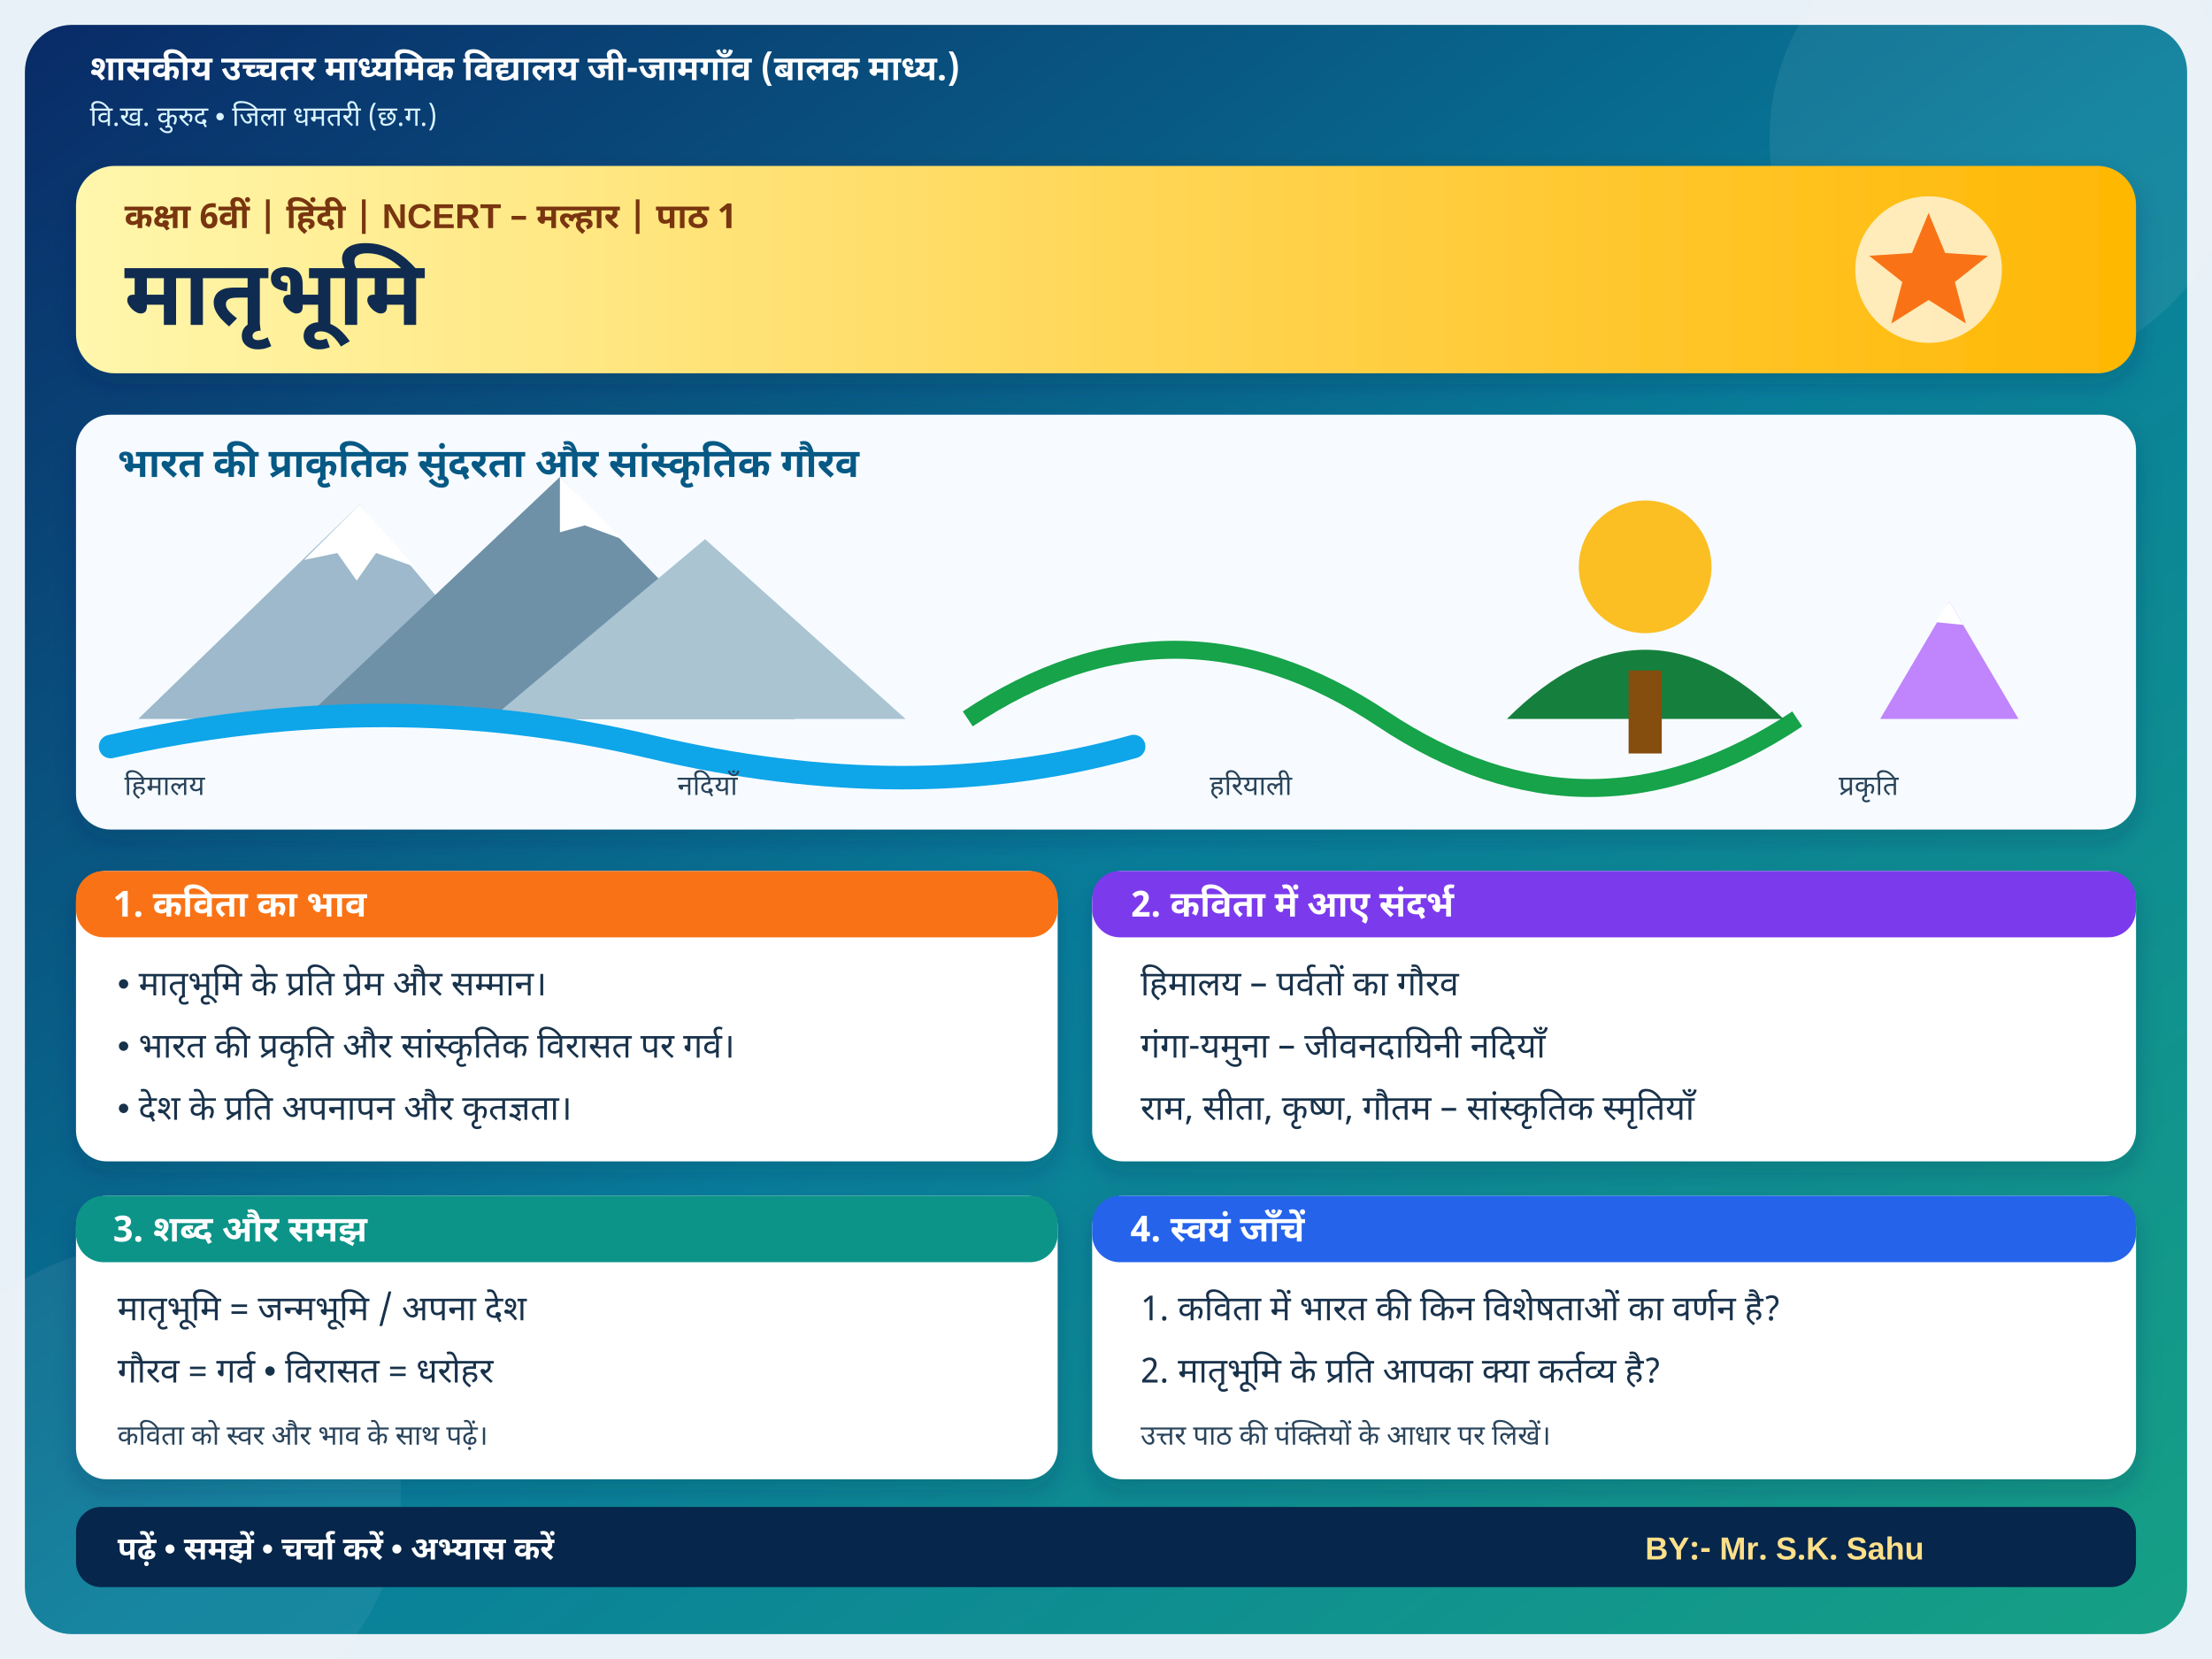
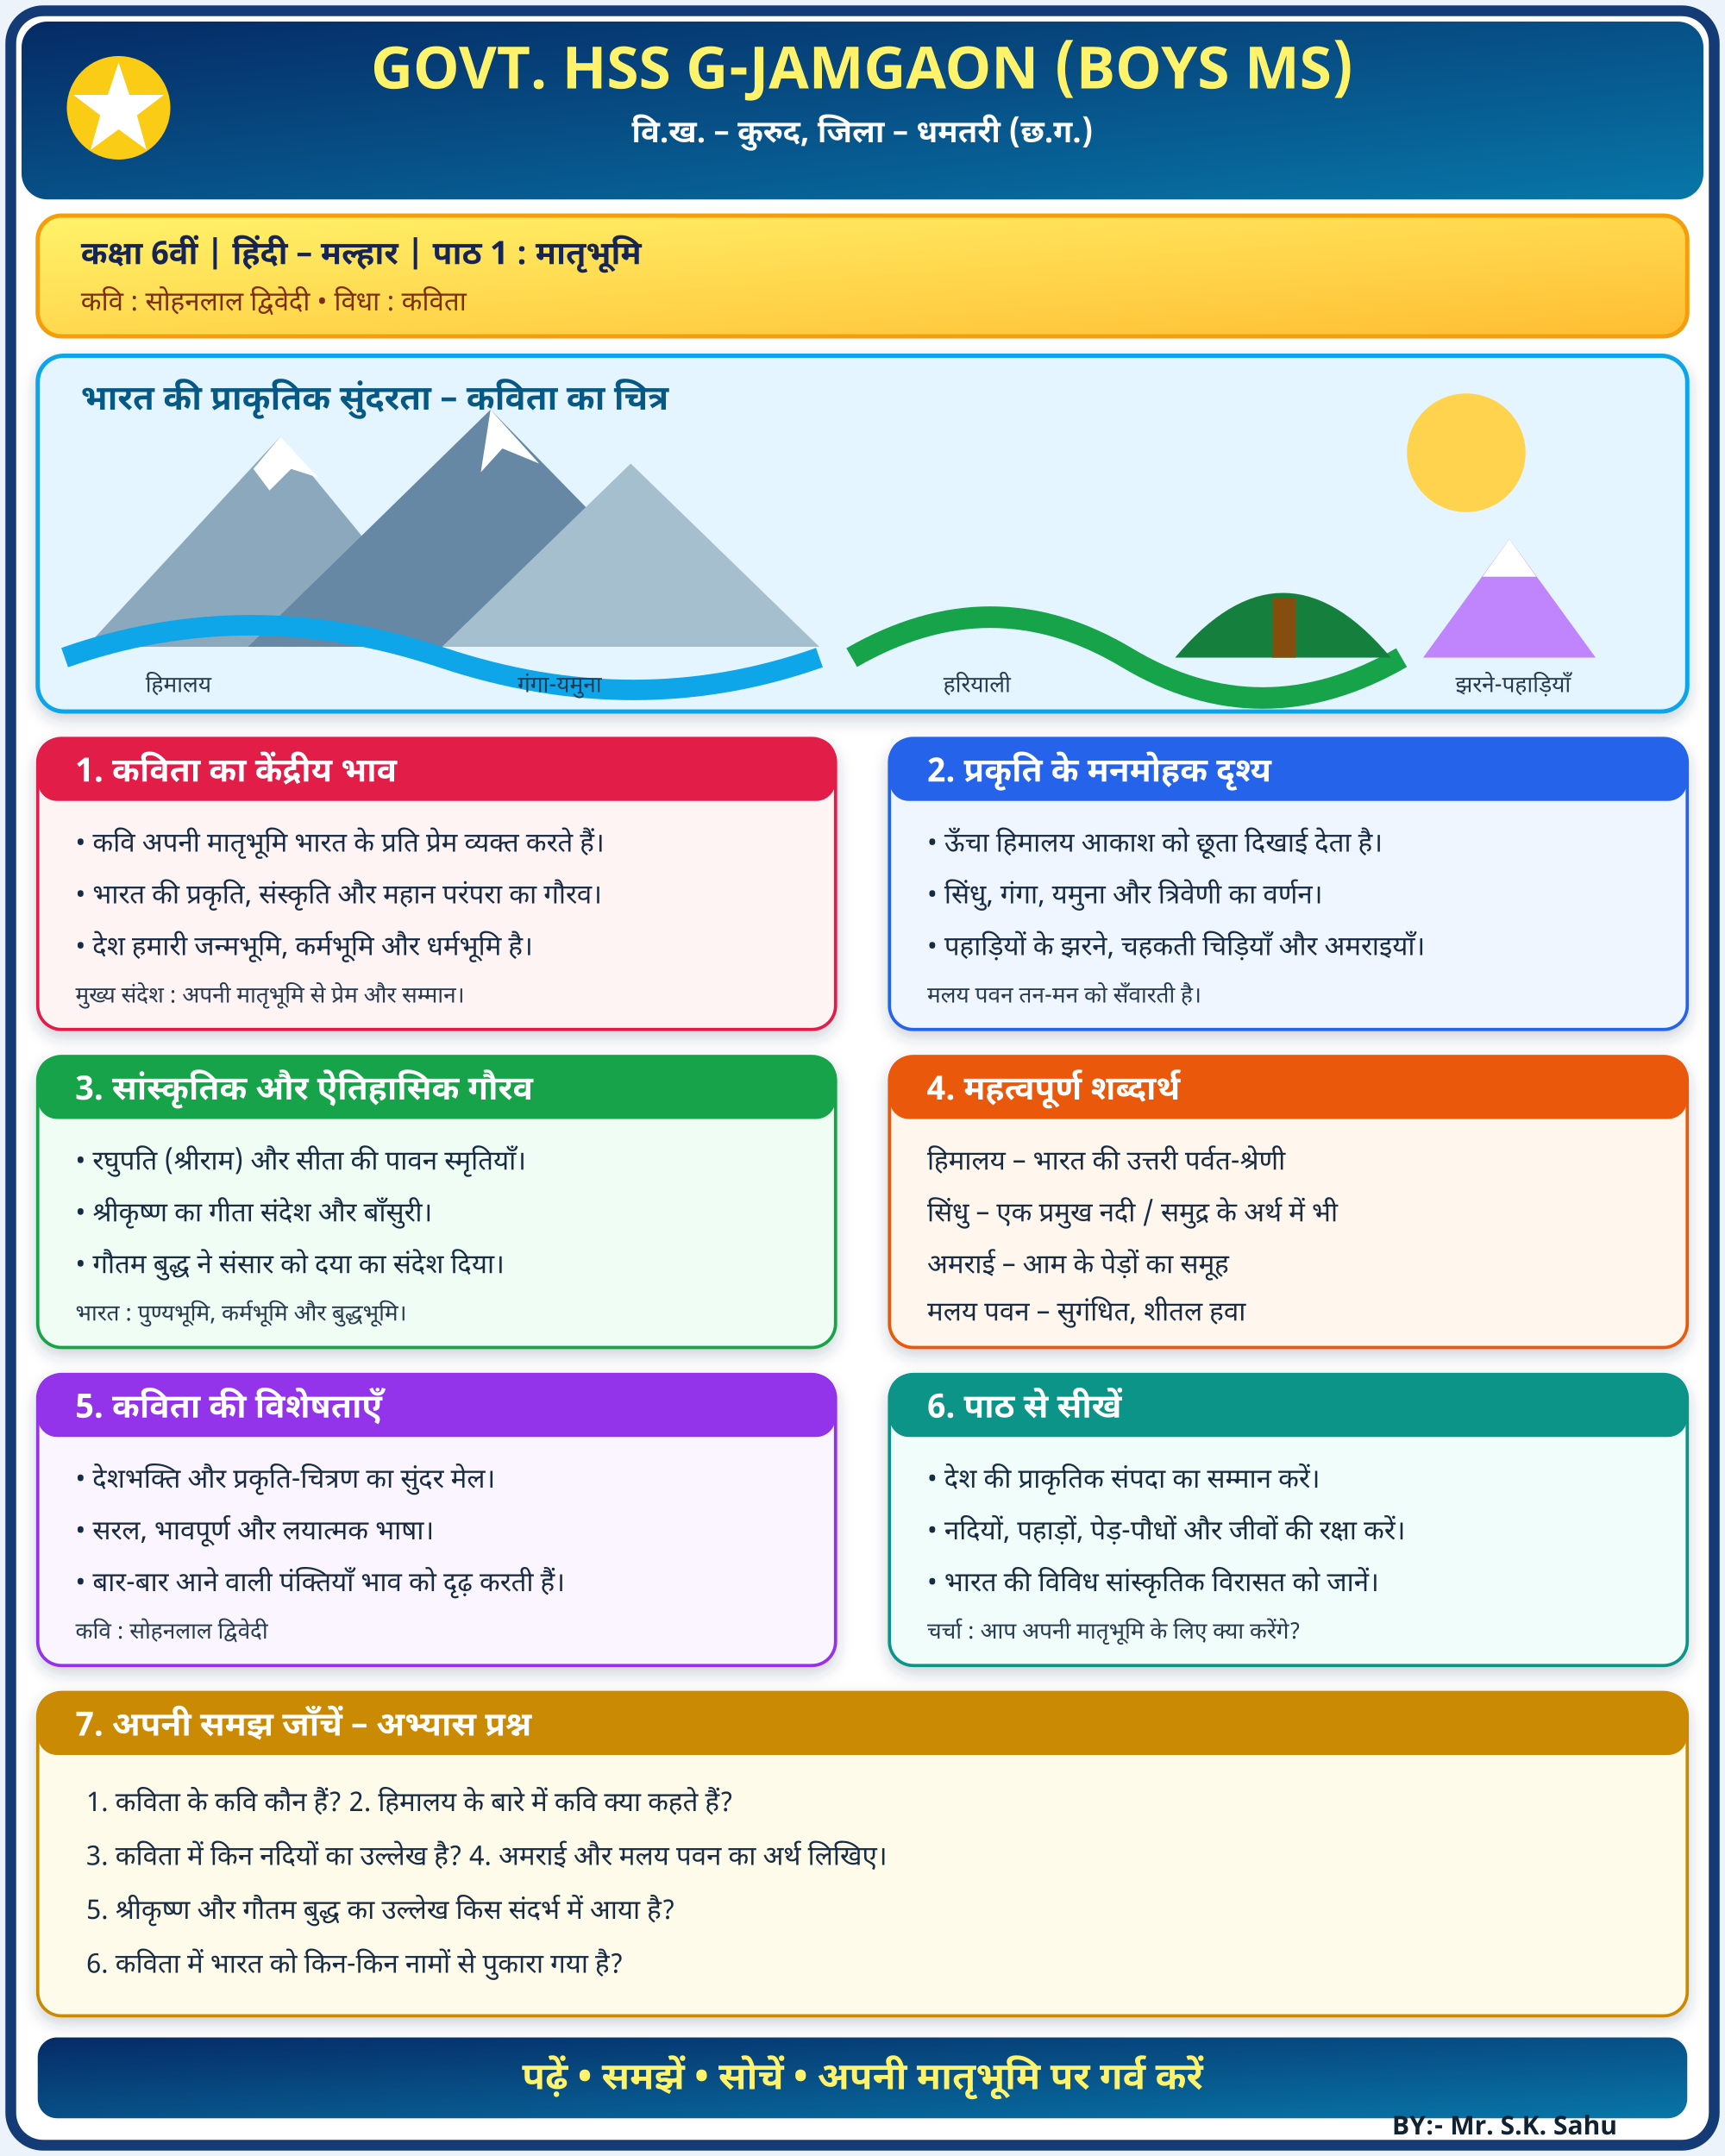
- <svg xmlns="http://www.w3.org/2000/svg" width="1600" height="1200" viewBox="0 0 1600 1200">
+ <svg xmlns="http://www.w3.org/2000/svg" width="1600" height="2000" viewBox="0 0 1600 2000">
  <defs>
-     <linearGradient id="bg" x1="0" y1="0" x2="1" y2="1">
-       <stop stop-color="#092b67" />
-       <stop offset=".52" stop-color="#087e9b" />
-       <stop offset="1" stop-color="#16a085" />
+     <linearGradient id="head" x2="1" y2="1">
+       <stop stop-color="#062b66" />
+       <stop offset="1" stop-color="#0876a8" />
    </linearGradient>
-     <linearGradient id="sun">
-       <stop stop-color="#fff7ad" />
-       <stop offset="1" stop-color="#ffb703" />
+     <linearGradient id="gold" x2="1" y2="1">
+       <stop stop-color="#fff36b" />
+       <stop offset="1" stop-color="#ffbd32" />
    </linearGradient>
-     <filter id="sh" x="-20%" y="-20%" width="140%" height="150%">
-       <feDropShadow dx="0" dy="8" stdDeviation="9" flood-color="#06294a" flood-opacity=".22" />
+     <filter id="shadow" x="-15%" y="-15%" width="130%" height="140%">
+       <feDropShadow dx="0" dy="6" stdDeviation="7" flood-color="#26364a" flood-opacity=".22" />
    </filter>
-     <style>.h{font-family:'Noto Sans Devanagari',Arial,sans-serif;font-weight:700}.t{font-family:'Noto Sans Devanagari',Arial,sans-serif}.body{font-family:'Noto Sans Devanagari',Arial,sans-serif;font-size:25px;fill:#18324b}.small{font-family:'Noto Sans Devanagari',Arial,sans-serif;font-size:20px;fill:#29445b}</style>
+     <style>
+  .h{font-family:'Noto Sans Devanagari',sans-serif;font-weight:800}.t{font-family:'Noto Sans Devanagari',sans-serif}
+  .body{font-family:'Noto Sans Devanagari',sans-serif;font-size:25px;fill:#172b43}
+  .small{font-family:'Noto Sans Devanagari',sans-serif;font-size:21px;fill:#263b50}
+  .head{font-family:'Noto Sans Devanagari',sans-serif;font-weight:800;font-size:31px;fill:white}
+  </style>
  </defs>
-   <rect width="1600" height="1200" fill="#e9f1f8" />
-   <rect x="18" y="18" width="1564" height="1164" rx="34" fill="url(#bg)" />
-   <circle cx="1450" cy="100" r="170" fill="#fff" opacity=".07" />
-   <circle cx="110" cy="1080" r="180" fill="#fff" opacity=".06" />
-   <text x="65" y="58" fill="#fff" font-size="25" class="h">शासकीय उच्चतर माध्यमिक विद्यालय जी-जामगाँव (बालक माध्य.)</text>
-   <text x="65" y="91" fill="#d8f3ff" font-size="20" class="t">वि.ख. कुरुद • जिला धमतरी (छ.ग.)</text>
-   <rect x="55" y="120" width="1490" height="150" rx="28" fill="url(#sun)" filter="url(#sh)" />
-   <text x="90" y="165" font-size="25" fill="#78350f" class="h">कक्षा 6वीं  |  हिंदी  |  NCERT – मल्हार  |  पाठ 1</text>
-   <text x="90" y="235" font-size="66" fill="#102b50" class="h">मातृभूमि</text>
-   <g transform="translate(1320 145)">
-     <circle cx="75" cy="50" r="53" fill="#fff" opacity=".7" />
-     <path d="M75 9 L87 38 L118 40 L94 59 L102 89 L75 72 L48 89 L56 59 L32 40 L63 38Z" fill="#f97316" />
+   <rect width="1600" height="2000" fill="#edf3fa" />
+   <rect x="10" y="10" width="1580" height="1980" rx="30" fill="#fff" stroke="#153b77" stroke-width="10" />
+   <rect x="20" y="20" width="1560" height="165" rx="24" fill="url(#head)" />
+   <g transform="translate(55 45)">
+     <circle cx="55" cy="55" r="48" fill="#facc15" />
+     <path d="M55 13 L65 43 L97 43 L72 62 L81 94 L55 75 L29 94 L38 62 L13 43 L45 43Z" fill="#fff" />
  </g>
-   <rect x="55" y="300" width="1490" height="300" rx="25" fill="#f7fbff" filter="url(#sh)" />
-   <text x="85" y="345" font-size="29" fill="#075985" class="h">भारत की प्राकृतिक सुंदरता और सांस्कृतिक गौरव</text>
-   <path d="M100 520 L260 365 L390 520Z" fill="#9db9cb" />
-   <path d="M220 520 L405 345 L575 520Z" fill="#6e91a8" />
-   <path d="M355 520 L510 390 L655 520Z" fill="#aac4d2" />
-   <path d="M220 405 L260 365 L300 410 L272 400 L258 420 L244 400Z" fill="#fff" />
-   <path d="M405 385 L405 345 L450 390 L423 380Z" fill="#fff" />
-   <path d="M80 540 Q280 495 470 540 T820 540" fill="none" stroke="#0ea5e9" stroke-width="17" stroke-linecap="round" />
-   <path d="M700 520 Q850 420 1000 520 T1300 520" fill="none" stroke="#16a34a" stroke-width="13" />
-   <circle cx="1190" cy="410" r="48" fill="#fbbf24" />
-   <path d="M1090 520 Q1190 420 1290 520Z" fill="#15803d" />
-   <rect x="1178" y="485" width="24" height="60" fill="#854d0e" />
-   <path d="M1360 520 L1410 435 L1460 520Z" fill="#c084fc" />
-   <path d="M1400 450 L1410 435 L1420 452Z" fill="#fff" />
-   <text x="90" y="575" class="small">हिमालय</text>
-   <text x="490" y="575" class="small">नदियाँ</text>
-   <text x="875" y="575" class="small">हरियाली</text>
-   <text x="1330" y="575" class="small">प्रकृति</text>
-   <g filter="url(#sh)">
-     <rect x="55" y="630" width="710" height="210" rx="22" fill="#fff" />
-     <rect x="790" y="630" width="755" height="210" rx="22" fill="#fff" />
-     <rect x="55" y="865" width="710" height="205" rx="22" fill="#fff" />
-     <rect x="790" y="865" width="755" height="205" rx="22" fill="#fff" />
+   <text x="800" y="82" text-anchor="middle" font-size="54" fill="#fff36b" class="h">GOVT. HSS G-JAMGAON (BOYS MS)</text>
+   <text x="800" y="132" text-anchor="middle" font-size="29" fill="white" class="h">वि.ख. – कुरुद, जिला – धमतरी (छ.ग.)</text>
+   <rect x="35" y="200" width="1530" height="112" rx="22" fill="url(#gold)" stroke="#f59e0b" stroke-width="4" />
+   <text x="75" y="245" font-size="30" fill="#172554" class="h">कक्षा 6वीं  |  हिंदी – मल्हार  |  पाठ 1 : मातृभूमि</text>
+   <text x="75" y="288" font-size="25" fill="#7c2d12" class="t">कवि : सोहनलाल द्विवेदी  •  विधा : कविता</text>
+   <rect x="35" y="330" width="1530" height="330" rx="24" fill="#e5f5ff" stroke="#0ea5e9" stroke-width="4" filter="url(#shadow)" />
+   <text x="75" y="380" font-size="32" fill="#075985" class="h">भारत की प्राकृतिक सुंदरता – कविता का चित्र</text>
+   <circle cx="1360" cy="420" r="55" fill="#ffd34d" />
+   <path d="M80 600 L260 405 L420 600Z" fill="#8ba8bd" />
+   <path d="M230 600 L455 380 L670 600Z" fill="#6688a4" />
+   <path d="M410 600 L585 430 L760 600Z" fill="#a5bfce" />
+   <path d="M260 405 L295 443 L270 435 L250 455 L235 435Z" fill="#fff" />
+   <path d="M455 380 L500 430 L466 416 L446 438Z" fill="#fff" />
+   <path d="M60 610 Q230 550 410 610 T760 610" fill="none" stroke="#0ea5e9" stroke-width="19" />
+   <path d="M790 610 Q920 535 1045 610 T1300 610" fill="none" stroke="#16a34a" stroke-width="20" />
+   <path d="M1090 610 Q1190 490 1290 610Z" fill="#15803d" />
+   <rect x="1180" y="555" width="22" height="55" fill="#854d0e" />
+   <path d="M1320 610 L1400 500 L1480 610Z" fill="#c084fc" />
+   <path d="M1375 535 L1400 500 L1425 535Z" fill="white" />
+   <g class="small">
+     <text x="135" y="642">हिमालय</text>
+     <text x="480" y="642">गंगा-यमुना</text>
+     <text x="875" y="642">हरियाली</text>
+     <text x="1350" y="642">झरने-पहाड़ियाँ</text>
  </g>
-   <rect x="55" y="630" width="710" height="48" rx="20" fill="#f97316" />
-   <text x="82" y="663" fill="#fff" font-size="26" class="h">1. कविता का भाव</text>
-   <text x="85" y="720" class="body">• मातृभूमि के प्रति प्रेम और सम्मान।</text>
-   <text x="85" y="765" class="body">• भारत की प्रकृति और सांस्कृतिक विरासत पर गर्व।</text>
-   <text x="85" y="810" class="body">• देश के प्रति अपनापन और कृतज्ञता।</text>
-   <rect x="790" y="630" width="755" height="48" rx="20" fill="#7c3aed" />
-   <text x="818" y="663" fill="#fff" font-size="26" class="h">2. कविता में आए संदर्भ</text>
-   <g class="body">
-     <text x="825" y="720">हिमालय – पर्वतों का गौरव</text>
-     <text x="825" y="765">गंगा-यमुना – जीवनदायिनी नदियाँ</text>
-     <text x="825" y="810">राम, सीता, कृष्ण, गौतम – सांस्कृतिक स्मृतियाँ</text>
+   <g filter="url(#shadow)">
+     <rect x="35" y="685" width="740" height="270" rx="22" fill="#fff4f4" stroke="#e11d48" stroke-width="3" />
+     <rect x="825" y="685" width="740" height="270" rx="22" fill="#eff6ff" stroke="#2563eb" stroke-width="3" />
+     <rect x="35" y="980" width="740" height="270" rx="22" fill="#f0fdf4" stroke="#16a34a" stroke-width="3" />
+     <rect x="825" y="980" width="740" height="270" rx="22" fill="#fff7ed" stroke="#ea580c" stroke-width="3" />
+     <rect x="35" y="1275" width="740" height="270" rx="22" fill="#faf5ff" stroke="#9333ea" stroke-width="3" />
+     <rect x="825" y="1275" width="740" height="270" rx="22" fill="#f0fdfa" stroke="#0d9488" stroke-width="3" />
+     <rect x="35" y="1570" width="1530" height="300" rx="22" fill="#fffbea" stroke="#ca8a04" stroke-width="3" />
  </g>
-   <rect x="55" y="865" width="710" height="48" rx="20" fill="#0d9488" />
-   <text x="82" y="898" fill="#fff" font-size="26" class="h">3. शब्द और समझ</text>
-   <text x="85" y="955" class="body">मातृभूमि = जन्मभूमि / अपना देश</text>
-   <text x="85" y="1000" class="body">गौरव = गर्व • विरासत = धरोहर</text>
-   <text x="85" y="1045" class="small">कविता को स्वर और भाव के साथ पढ़ें।</text>
-   <rect x="790" y="865" width="755" height="48" rx="20" fill="#2563eb" />
-   <text x="818" y="898" fill="#fff" font-size="26" class="h">4. स्वयं जाँचें</text>
-   <text x="825" y="955" class="body">1. कविता में भारत की किन विशेषताओं का वर्णन है?</text>
-   <text x="825" y="1000" class="body">2. मातृभूमि के प्रति आपका क्या कर्तव्य है?</text>
-   <text x="825" y="1045" class="small">उत्तर पाठ की पंक्तियों के आधार पर लिखें।</text>
-   <rect x="55" y="1090" width="1490" height="58" rx="18" fill="#06264b" />
-   <text x="85" y="1128" fill="#fff" font-size="23" class="h">पढ़ें • समझें • चर्चा करें • अभ्यास करें</text>
-   <text x="1190" y="1128" fill="#ffe08a" font-size="23" class="h">BY:- Mr. S.K. Sahu</text>
+   <g>
+     <rect x="35" y="685" width="740" height="58" rx="18" fill="#e11d48" />
+     <text x="70" y="725" class="head">1. कविता का केंद्रीय भाव</text>
+     <text x="70" y="790" class="body">• कवि अपनी मातृभूमि भारत के प्रति प्रेम व्यक्त करते हैं।</text>
+     <text x="70" y="838" class="body">• भारत की प्रकृति, संस्कृति और महान परंपरा का गौरव।</text>
+     <text x="70" y="886" class="body">• देश हमारी जन्मभूमि, कर्मभूमि और धर्मभूमि है।</text>
+     <text x="70" y="930" class="small">मुख्य संदेश : अपनी मातृभूमि से प्रेम और सम्मान।</text>
+   </g>
+   <g>
+     <rect x="825" y="685" width="740" height="58" rx="18" fill="#2563eb" />
+     <text x="860" y="725" class="head">2. प्रकृति के मनमोहक दृश्य</text>
+     <text x="860" y="790" class="body">• ऊँचा हिमालय आकाश को छूता दिखाई देता है।</text>
+     <text x="860" y="838" class="body">• सिंधु, गंगा, यमुना और त्रिवेणी का वर्णन।</text>
+     <text x="860" y="886" class="body">• पहाड़ियों के झरने, चहकती चिड़ियाँ और अमराइयाँ।</text>
+     <text x="860" y="930" class="small">मलय पवन तन-मन को सँवारती है।</text>
+   </g>
+   <g>
+     <rect x="35" y="980" width="740" height="58" rx="18" fill="#16a34a" />
+     <text x="70" y="1020" class="head">3. सांस्कृतिक और ऐतिहासिक गौरव</text>
+     <text x="70" y="1085" class="body">• रघुपति (श्रीराम) और सीता की पावन स्मृतियाँ।</text>
+     <text x="70" y="1133" class="body">• श्रीकृष्ण का गीता संदेश और बाँसुरी।</text>
+     <text x="70" y="1181" class="body">• गौतम बुद्ध ने संसार को दया का संदेश दिया।</text>
+     <text x="70" y="1225" class="small">भारत : पुण्यभूमि, कर्मभूमि और बुद्धभूमि।</text>
+   </g>
+   <g>
+     <rect x="825" y="980" width="740" height="58" rx="18" fill="#ea580c" />
+     <text x="860" y="1020" class="head">4. महत्वपूर्ण शब्दार्थ</text>
+     <text x="860" y="1085" class="body">हिमालय – भारत की उत्तरी पर्वत-श्रेणी</text>
+     <text x="860" y="1133" class="body">सिंधु – एक प्रमुख नदी / समुद्र के अर्थ में भी</text>
+     <text x="860" y="1181" class="body">अमराई – आम के पेड़ों का समूह</text>
+     <text x="860" y="1225" class="body">मलय पवन – सुगंधित, शीतल हवा</text>
+   </g>
+   <g>
+     <rect x="35" y="1275" width="740" height="58" rx="18" fill="#9333ea" />
+     <text x="70" y="1315" class="head">5. कविता की विशेषताएँ</text>
+     <text x="70" y="1380" class="body">• देशभक्ति और प्रकृति-चित्रण का सुंदर मेल।</text>
+     <text x="70" y="1428" class="body">• सरल, भावपूर्ण और लयात्मक भाषा।</text>
+     <text x="70" y="1476" class="body">• बार-बार आने वाली पंक्तियाँ भाव को दृढ़ करती हैं।</text>
+     <text x="70" y="1520" class="small">कवि : सोहनलाल द्विवेदी</text>
+   </g>
+   <g>
+     <rect x="825" y="1275" width="740" height="58" rx="18" fill="#0d9488" />
+     <text x="860" y="1315" class="head">6. पाठ से सीखें</text>
+     <text x="860" y="1380" class="body">• देश की प्राकृतिक संपदा का सम्मान करें।</text>
+     <text x="860" y="1428" class="body">• नदियों, पहाड़ों, पेड़-पौधों और जीवों की रक्षा करें।</text>
+     <text x="860" y="1476" class="body">• भारत की विविध सांस्कृतिक विरासत को जानें।</text>
+     <text x="860" y="1520" class="small">चर्चा : आप अपनी मातृभूमि के लिए क्या करेंगे?</text>
+   </g>
+   <g>
+     <rect x="35" y="1570" width="1530" height="58" rx="18" fill="#ca8a04" />
+     <text x="70" y="1610" class="head">7. अपनी समझ जाँचें – अभ्यास प्रश्न</text>
+     <text x="80" y="1680" class="body">1. कविता के कवि कौन हैं?  2. हिमालय के बारे में कवि क्या कहते हैं?</text>
+     <text x="80" y="1730" class="body">3. कविता में किन नदियों का उल्लेख है?  4. अमराई और मलय पवन का अर्थ लिखिए।</text>
+     <text x="80" y="1780" class="body">5. श्रीकृष्ण और गौतम बुद्ध का उल्लेख किस संदर्भ में आया है?</text>
+     <text x="80" y="1830" class="body">6. कविता में भारत को किन-किन नामों से पुकारा गया है?</text>
+   </g>
+   <rect x="35" y="1890" width="1530" height="75" rx="18" fill="url(#head)" />
+   <text x="800" y="1938" text-anchor="middle" font-size="35" fill="#fff36b" class="h">पढ़ें • समझें • सोचें • अपनी मातृभूमि पर गर्व करें</text>
+   <text x="1500" y="1980" text-anchor="end" font-size="24" fill="#123" class="h">BY:- Mr. S.K. Sahu</text>
</svg>
